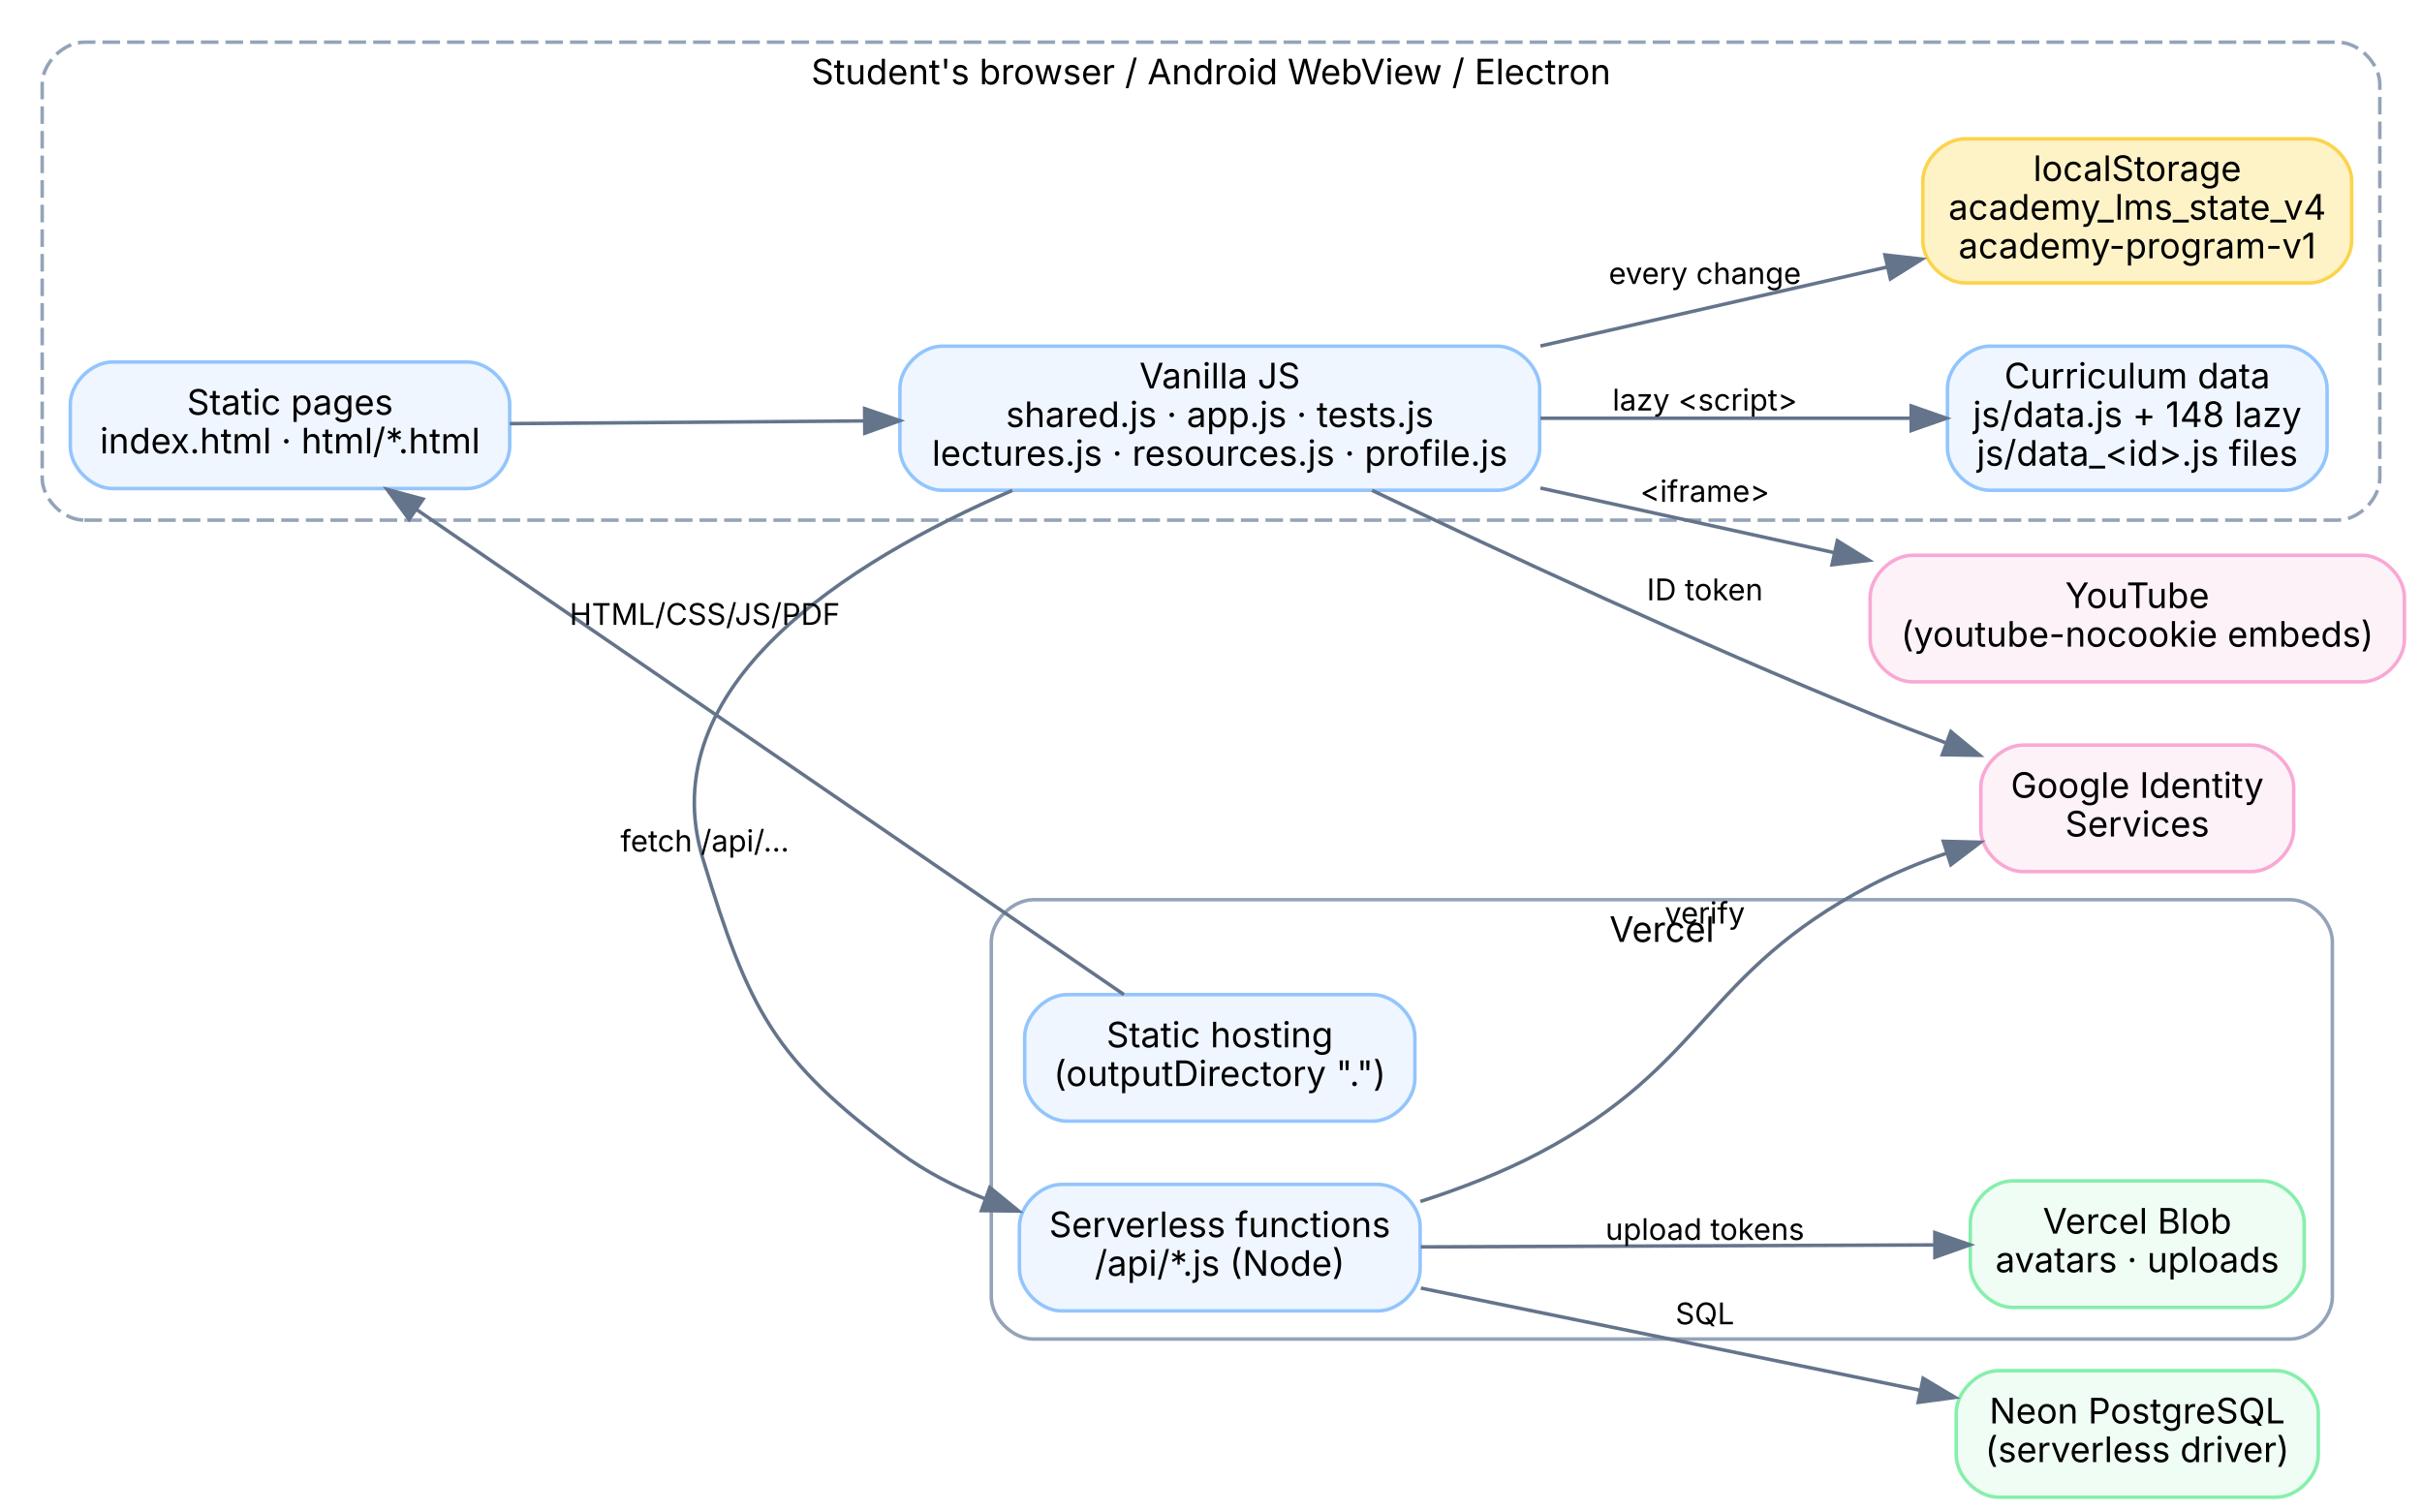
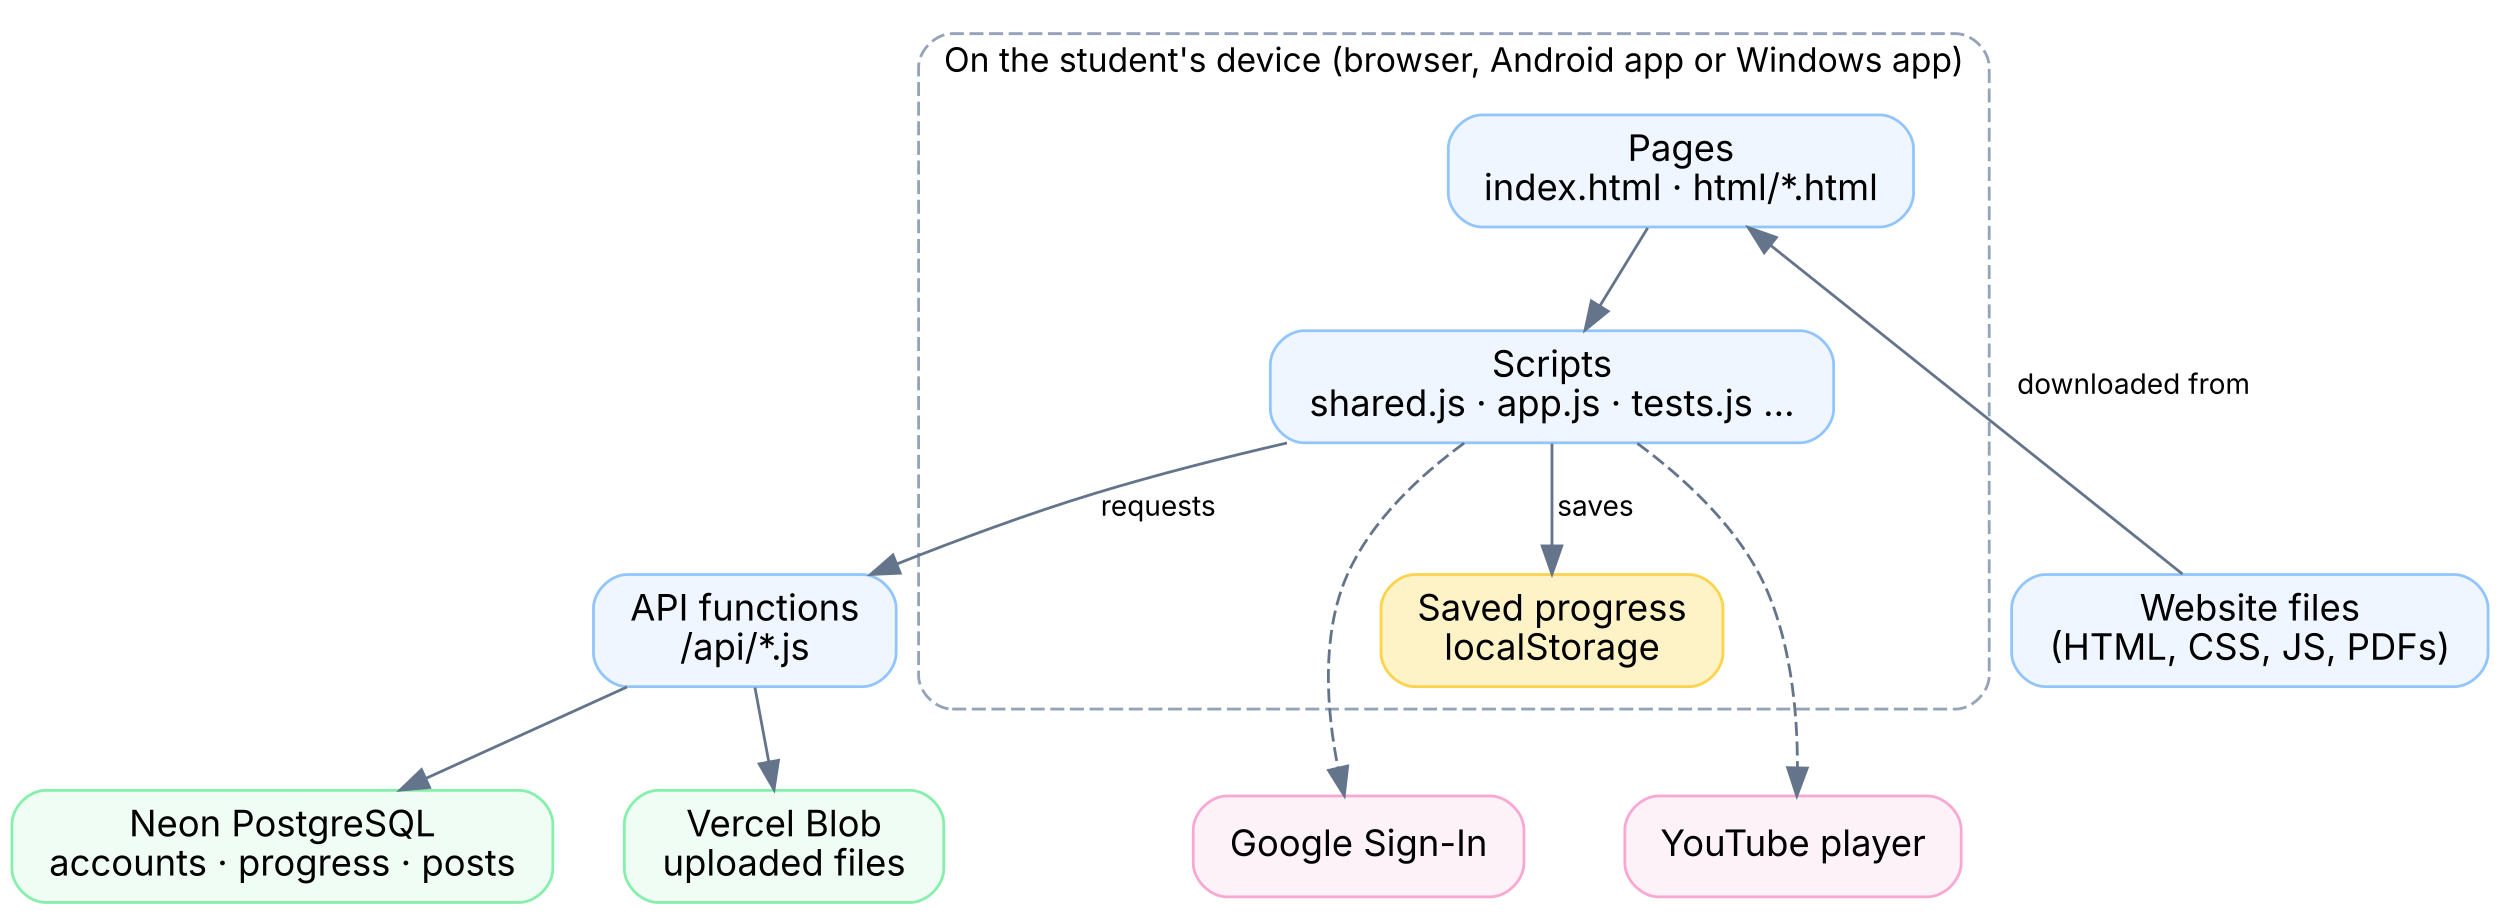
- <svg xmlns="http://www.w3.org/2000/svg" width="689pt" height="430pt" viewBox="0.00 0.00 689.00 430.00">
-   <g id="graph0" class="graph" transform="scale(1 1) rotate(0) translate(4 426)">
+ <svg xmlns="http://www.w3.org/2000/svg" width="892pt" height="326pt" viewBox="0.00 0.00 891.50 326.00">
+   <g id="graph0" class="graph" transform="scale(1 1) rotate(0) translate(4 322)">
    <g id="clust1" class="cluster">
-       <path fill="transparent" stroke="#94a3b8" stroke-dasharray="5,2" d="M20,-278C20,-278 661,-278 661,-278 667,-278 673,-284 673,-290 673,-290 673,-402 673,-402 673,-408 667,-414 661,-414 661,-414 20,-414 20,-414 14,-414 8,-408 8,-402 8,-402 8,-290 8,-290 8,-284 14,-278 20,-278" />
-       <text text-anchor="middle" x="340.5" y="-402" font-family="Inter" font-size="10.00">Student's browser / Android WebView / Electron</text>
-     </g>
-     <g id="clust2" class="cluster">
-       <path fill="transparent" stroke="#94a3b8" d="M290,-45C290,-45 647.5,-45 647.5,-45 653.5,-45 659.5,-51 659.5,-57 659.5,-57 659.5,-158 659.5,-158 659.5,-164 653.5,-170 647.5,-170 647.5,-170 290,-170 290,-170 284,-170 278,-164 278,-158 278,-158 278,-57 278,-57 278,-51 284,-45 290,-45" />
-       <text text-anchor="middle" x="468.75" y="-158" font-family="Inter" font-size="10.00">Vercel</text>
+       <path fill="transparent" stroke="#94a3b8" stroke-dasharray="5,2" d="M335.5,-69C335.5,-69 693.5,-69 693.5,-69 699.5,-69 705.5,-75 705.5,-81 705.5,-81 705.5,-298 705.5,-298 705.5,-304 699.5,-310 693.5,-310 693.5,-310 335.5,-310 335.5,-310 329.5,-310 323.5,-304 323.5,-298 323.5,-298 323.5,-81 323.5,-81 323.5,-75 329.5,-69 335.5,-69" />
+       <text text-anchor="middle" x="514.5" y="-296.4" font-family="Inter" font-size="12.00">On the student's device (browser, Android app or Windows app)</text>
    </g>
    <g id="node1" class="node">
-       <path fill="#eff6ff" stroke="#93c5fd" d="M129,-323C129,-323 28,-323 28,-323 22,-323 16,-317 16,-311 16,-311 16,-299 16,-299 16,-293 22,-287 28,-287 28,-287 129,-287 129,-287 135,-287 141,-293 141,-299 141,-299 141,-311 141,-311 141,-317 135,-323 129,-323" />
-       <text text-anchor="middle" x="78.5" y="-308" font-family="Inter" font-size="10.00">Static pages</text>
-       <text text-anchor="middle" x="78.5" y="-297" font-family="Inter" font-size="10.00">index.html · html/*.html</text>
+       <path fill="#eff6ff" stroke="#93c5fd" d="M666.5,-281C666.5,-281 524.5,-281 524.5,-281 518.5,-281 512.5,-275 512.5,-269 512.5,-269 512.5,-253 512.5,-253 512.5,-247 518.5,-241 524.5,-241 524.5,-241 666.5,-241 666.5,-241 672.5,-241 678.5,-247 678.5,-253 678.5,-253 678.5,-269 678.5,-269 678.5,-275 672.5,-281 666.5,-281" />
+       <text text-anchor="middle" x="595.5" y="-264.6" font-family="Inter" font-size="13.00">Pages</text>
+       <text text-anchor="middle" x="595.5" y="-250.6" font-family="Inter" font-size="13.00">index.html · html/*.html</text>
    </g>
    <g id="node2" class="node">
-       <path fill="#eff6ff" stroke="#93c5fd" d="M422,-327.5C422,-327.5 264,-327.5 264,-327.5 258,-327.5 252,-321.5 252,-315.5 252,-315.5 252,-298.5 252,-298.5 252,-292.5 258,-286.5 264,-286.5 264,-286.5 422,-286.5 422,-286.5 428,-286.5 434,-292.5 434,-298.5 434,-298.5 434,-315.5 434,-315.5 434,-321.5 428,-327.5 422,-327.5" />
-       <text text-anchor="middle" x="343" y="-315.5" font-family="Inter" font-size="10.00">Vanilla JS</text>
-       <text text-anchor="middle" x="343" y="-304.5" font-family="Inter" font-size="10.00">shared.js · app.js · tests.js</text>
-       <text text-anchor="middle" x="343" y="-293.5" font-family="Inter" font-size="10.00">lectures.js · resources.js · profile.js</text>
+       <path fill="#eff6ff" stroke="#93c5fd" d="M638,-204C638,-204 461,-204 461,-204 455,-204 449,-198 449,-192 449,-192 449,-176 449,-176 449,-170 455,-164 461,-164 461,-164 638,-164 638,-164 644,-164 650,-170 650,-176 650,-176 650,-192 650,-192 650,-198 644,-204 638,-204" />
+       <text text-anchor="middle" x="549.5" y="-187.6" font-family="Inter" font-size="13.00">Scripts</text>
+       <text text-anchor="middle" x="549.5" y="-173.6" font-family="Inter" font-size="13.00">shared.js · app.js · tests.js …</text>
    </g>
    <g id="edge1" class="edge">
-       <path fill="none" stroke="#64748b" d="M141.04,-305.47C170.98,-305.7 207.74,-305.98 241.59,-306.23" />
-       <polygon fill="#64748b" stroke="#64748b" points="241.97,-309.74 251.99,-306.31 242.02,-302.74 241.97,-309.74" />
+       <path fill="none" stroke="#64748b" d="M583.65,-240.69C578.45,-232.2 572.24,-222.07 566.55,-212.8" />
+       <polygon fill="#64748b" stroke="#64748b" points="569.52,-210.94 561.31,-204.25 563.55,-214.6 569.52,-210.94" />
+     </g>
+     <g id="node4" class="node">
+       <path fill="#eff6ff" stroke="#93c5fd" d="M871.5,-117C871.5,-117 725.5,-117 725.5,-117 719.5,-117 713.5,-111 713.5,-105 713.5,-105 713.5,-89 713.5,-89 713.5,-83 719.5,-77 725.5,-77 725.5,-77 871.5,-77 871.5,-77 877.5,-77 883.5,-83 883.5,-89 883.5,-89 883.5,-105 883.5,-105 883.5,-111 877.5,-117 871.5,-117" />
+       <text text-anchor="middle" x="798.5" y="-100.6" font-family="Inter" font-size="13.00">Website files</text>
+       <text text-anchor="middle" x="798.5" y="-86.6" font-family="Inter" font-size="13.00">(HTML, CSS, JS, PDFs)</text>
+     </g>
+     <g id="edge3" class="edge">
+       <path fill="none" stroke="#64748b" d="M627.59,-234.39C668.39,-201.83 737.92,-146.35 774.45,-117.19" />
+       <polygon fill="#64748b" stroke="#64748b" points="625.22,-231.81 619.58,-240.78 629.58,-237.28 625.22,-231.81" />
+       <text text-anchor="middle" x="757" y="-181.5" font-family="Inter" font-size="10.00"> downloaded from</text>
    </g>
    <g id="node3" class="node">
-       <path fill="#eff6ff" stroke="#93c5fd" d="M646,-327.5C646,-327.5 562,-327.5 562,-327.5 556,-327.5 550,-321.5 550,-315.5 550,-315.5 550,-298.5 550,-298.5 550,-292.5 556,-286.5 562,-286.5 562,-286.5 646,-286.5 646,-286.5 652,-286.5 658,-292.5 658,-298.5 658,-298.5 658,-315.5 658,-315.5 658,-321.5 652,-327.5 646,-327.5" />
-       <text text-anchor="middle" x="604" y="-315.5" font-family="Inter" font-size="10.00">Curriculum data</text>
-       <text text-anchor="middle" x="604" y="-304.5" font-family="Inter" font-size="10.00">js/data.js + 148 lazy</text>
-       <text text-anchor="middle" x="604" y="-293.5" font-family="Inter" font-size="10.00">js/data_&lt;id&gt;.js files</text>
+       <path fill="#fef3c7" stroke="#fcd34d" d="M598.5,-117C598.5,-117 500.5,-117 500.5,-117 494.5,-117 488.5,-111 488.5,-105 488.5,-105 488.5,-89 488.5,-89 488.5,-83 494.5,-77 500.5,-77 500.5,-77 598.5,-77 598.5,-77 604.5,-77 610.5,-83 610.5,-89 610.5,-89 610.5,-105 610.5,-105 610.5,-111 604.5,-117 598.5,-117" />
+       <text text-anchor="middle" x="549.5" y="-100.6" font-family="Inter" font-size="13.00">Saved progress</text>
+       <text text-anchor="middle" x="549.5" y="-86.6" font-family="Inter" font-size="13.00">localStorage</text>
    </g>
    <g id="edge2" class="edge">
-       <path fill="none" stroke="#64748b" d="M434.22,-307C469,-307 507.95,-307 539.67,-307" />
-       <polygon fill="#64748b" stroke="#64748b" points="539.69,-310.5 549.69,-307 539.69,-303.5 539.69,-310.5" />
-       <text text-anchor="middle" x="481" y="-309.2" font-family="Inter" font-size="8.50">lazy &lt;script&gt;</text>
+       <path fill="none" stroke="#64748b" d="M549.5,-163.71C549.5,-152.95 549.5,-139.33 549.5,-127.28" />
+       <polygon fill="#64748b" stroke="#64748b" points="553,-127.21 549.5,-117.21 546,-127.21 553,-127.21" />
+       <text text-anchor="middle" x="565" y="-138" font-family="Inter" font-size="10.00"> saves</text>
    </g>
-     <g id="node4" class="node">
-       <path fill="#fef3c7" stroke="#fcd34d" d="M653,-386.5C653,-386.5 555,-386.5 555,-386.5 549,-386.5 543,-380.5 543,-374.5 543,-374.5 543,-357.5 543,-357.5 543,-351.5 549,-345.5 555,-345.5 555,-345.5 653,-345.5 653,-345.5 659,-345.5 665,-351.5 665,-357.5 665,-357.5 665,-374.5 665,-374.5 665,-380.5 659,-386.5 653,-386.5" />
-       <text text-anchor="middle" x="604" y="-374.5" font-family="Inter" font-size="10.00">localStorage</text>
-       <text text-anchor="middle" x="604" y="-363.5" font-family="Inter" font-size="10.00">academy_lms_state_v4</text>
-       <text text-anchor="middle" x="604" y="-352.5" font-family="Inter" font-size="10.00">academy-program-v1</text>
+     <g id="node5" class="node">
+       <path fill="#eff6ff" stroke="#93c5fd" d="M303.5,-117C303.5,-117 219.5,-117 219.5,-117 213.5,-117 207.5,-111 207.5,-105 207.5,-105 207.5,-89 207.5,-89 207.5,-83 213.5,-77 219.5,-77 219.5,-77 303.5,-77 303.5,-77 309.5,-77 315.5,-83 315.5,-89 315.5,-89 315.5,-105 315.5,-105 315.5,-111 309.5,-117 303.5,-117" />
+       <text text-anchor="middle" x="261.5" y="-100.6" font-family="Inter" font-size="13.00">API functions</text>
+       <text text-anchor="middle" x="261.5" y="-86.6" font-family="Inter" font-size="13.00">/api/*.js</text>
    </g>
-     <g id="edge3" class="edge">
-       <path fill="none" stroke="#64748b" d="M434.22,-327.55C466.49,-334.9 502.35,-343.07 532.69,-349.98" />
-       <polygon fill="#64748b" stroke="#64748b" points="532.22,-353.47 542.75,-352.27 533.78,-346.64 532.22,-353.47" />
-       <text text-anchor="middle" x="481" y="-345.2" font-family="Inter" font-size="8.50">every change</text>
+     <g id="edge4" class="edge">
+       <path fill="none" stroke="#64748b" d="M454.94,-163.95C432.35,-158.74 408.43,-152.66 386.5,-146 362.96,-138.85 337.52,-129.41 315.77,-120.79" />
+       <polygon fill="#64748b" stroke="#64748b" points="316.96,-117.5 306.38,-117.03 314.36,-123.99 316.96,-117.5" />
+       <text text-anchor="middle" x="409" y="-138" font-family="Inter" font-size="10.00"> requests</text>
+     </g>
+     <g id="node8" class="node">
+       <path fill="#fdf2f8" stroke="#f9a8d4" d="M527.5,-38C527.5,-38 433.5,-38 433.5,-38 427.5,-38 421.5,-32 421.5,-26 421.5,-26 421.5,-14 421.5,-14 421.5,-8 427.5,-2 433.5,-2 433.5,-2 527.5,-2 527.5,-2 533.5,-2 539.5,-8 539.5,-14 539.5,-14 539.5,-26 539.5,-26 539.5,-32 533.5,-38 527.5,-38" />
+       <text text-anchor="middle" x="480.5" y="-16.6" font-family="Inter" font-size="13.00">Google Sign-In</text>
+     </g>
+     <g id="edge7" class="edge">
+       <path fill="none" stroke="#64748b" stroke-dasharray="5,2" d="M518.15,-163.9C502.49,-152.45 485.1,-136.36 476.5,-117 466.86,-95.29 469.18,-68.03 473.14,-48.11" />
+       <polygon fill="#64748b" stroke="#64748b" points="476.6,-48.68 475.38,-38.15 469.77,-47.14 476.6,-48.68" />
+     </g>
+     <g id="node9" class="node">
+       <path fill="#fdf2f8" stroke="#f9a8d4" d="M683.5,-38C683.5,-38 587.5,-38 587.5,-38 581.5,-38 575.5,-32 575.5,-26 575.5,-26 575.5,-14 575.5,-14 575.5,-8 581.5,-2 587.5,-2 587.5,-2 683.5,-2 683.5,-2 689.5,-2 695.5,-8 695.5,-14 695.5,-14 695.5,-26 695.5,-26 695.5,-32 689.5,-38 683.5,-38" />
+       <text text-anchor="middle" x="635.5" y="-16.6" font-family="Inter" font-size="13.00">YouTube player</text>
+     </g>
+     <g id="edge8" class="edge">
+       <path fill="none" stroke="#64748b" stroke-dasharray="5,2" d="M579.94,-163.81C595.62,-152.23 613.5,-136.05 623.5,-117 634.68,-95.7 637.11,-68.17 637.08,-48.06" />
+       <polygon fill="#64748b" stroke="#64748b" points="640.57,-47.94 636.86,-38.02 633.58,-48.09 640.57,-47.94" />
    </g>
    <g id="node6" class="node">
-       <path fill="#eff6ff" stroke="#93c5fd" d="M388,-89C388,-89 298,-89 298,-89 292,-89 286,-83 286,-77 286,-77 286,-65 286,-65 286,-59 292,-53 298,-53 298,-53 388,-53 388,-53 394,-53 400,-59 400,-65 400,-65 400,-77 400,-77 400,-83 394,-89 388,-89" />
-       <text text-anchor="middle" x="343" y="-74" font-family="Inter" font-size="10.00">Serverless functions</text>
-       <text text-anchor="middle" x="343" y="-63" font-family="Inter" font-size="10.00">/api/*.js (Node)</text>
+       <path fill="#f0fdf4" stroke="#86efac" d="M181,-40C181,-40 12,-40 12,-40 6,-40 0,-34 0,-28 0,-28 0,-12 0,-12 0,-6 6,0 12,0 12,0 181,0 181,0 187,0 193,-6 193,-12 193,-12 193,-28 193,-28 193,-34 187,-40 181,-40" />
+       <text text-anchor="middle" x="96.5" y="-23.6" font-family="Inter" font-size="13.00">Neon PostgreSQL</text>
+       <text text-anchor="middle" x="96.5" y="-9.6" font-family="Inter" font-size="13.00">accounts · progress · posts</text>
    </g>
    <g id="edge5" class="edge">
-       <path fill="none" stroke="#64748b" d="M283.96,-286.45C236.84,-266.08 181.01,-230.78 196,-181.5 209.01,-138.75 216.01,-124.48 252,-98 259.31,-92.62 267.69,-88.31 276.34,-84.85" />
-       <polygon fill="#64748b" stroke="#64748b" points="277.58,-88.12 285.79,-81.42 275.19,-81.54 277.58,-88.12" />
-       <text text-anchor="middle" x="196.5" y="-183.7" font-family="Inter" font-size="8.50">fetch /api/…</text>
-     </g>
-     <g id="node9" class="node">
-       <path fill="#fdf2f8" stroke="#f9a8d4" d="M636.5,-214C636.5,-214 571.5,-214 571.5,-214 565.5,-214 559.5,-208 559.5,-202 559.5,-202 559.5,-190 559.5,-190 559.5,-184 565.5,-178 571.5,-178 571.5,-178 636.5,-178 636.5,-178 642.5,-178 648.5,-184 648.5,-190 648.5,-190 648.5,-202 648.5,-202 648.5,-208 642.5,-214 636.5,-214" />
-       <text text-anchor="middle" x="604" y="-199" font-family="Inter" font-size="10.00">Google Identity</text>
-       <text text-anchor="middle" x="604" y="-188" font-family="Inter" font-size="10.00">Services</text>
-     </g>
-     <g id="edge8" class="edge">
-       <path fill="none" stroke="#64748b" d="M386.32,-286.47C423.34,-268.81 478.73,-243.07 528,-223 534.87,-220.2 542.16,-217.39 549.38,-214.69" />
-       <polygon fill="#64748b" stroke="#64748b" points="550.97,-217.84 559.14,-211.1 548.55,-211.27 550.97,-217.84" />
-       <text text-anchor="middle" x="481" y="-255.2" font-family="Inter" font-size="8.50">ID token</text>
-     </g>
-     <g id="node10" class="node">
-       <path fill="#fdf2f8" stroke="#f9a8d4" d="M668,-268C668,-268 540,-268 540,-268 534,-268 528,-262 528,-256 528,-256 528,-244 528,-244 528,-238 534,-232 540,-232 540,-232 668,-232 668,-232 674,-232 680,-238 680,-244 680,-244 680,-256 680,-256 680,-262 674,-268 668,-268" />
-       <text text-anchor="middle" x="604" y="-253" font-family="Inter" font-size="10.00">YouTube</text>
-       <text text-anchor="middle" x="604" y="-242" font-family="Inter" font-size="10.00">(youtube-nocookie embeds)</text>
-     </g>
-     <g id="edge10" class="edge">
-       <path fill="none" stroke="#64748b" d="M434.22,-287.14C461.28,-281.19 490.86,-274.68 517.59,-268.8" />
-       <polygon fill="#64748b" stroke="#64748b" points="518.68,-272.14 527.69,-266.57 517.17,-265.31 518.68,-272.14" />
-       <text text-anchor="middle" x="481" y="-283.2" font-family="Inter" font-size="8.50">&lt;iframe&gt;</text>
-     </g>
-     <g id="node5" class="node">
-       <path fill="#eff6ff" stroke="#93c5fd" d="M386.5,-143C386.5,-143 299.5,-143 299.5,-143 293.5,-143 287.5,-137 287.5,-131 287.5,-131 287.5,-119 287.5,-119 287.5,-113 293.5,-107 299.5,-107 299.5,-107 386.5,-107 386.5,-107 392.5,-107 398.5,-113 398.5,-119 398.5,-119 398.5,-131 398.5,-131 398.5,-137 392.5,-143 386.5,-143" />
-       <text text-anchor="middle" x="343" y="-128" font-family="Inter" font-size="10.00">Static hosting</text>
-       <text text-anchor="middle" x="343" y="-117" font-family="Inter" font-size="10.00">(outputDirectory ".")</text>
-     </g>
-     <g id="edge4" class="edge">
-       <path fill="none" stroke="#64748b" d="M315.71,-143.03C268.16,-175.63 167.88,-244.39 114.57,-280.96" />
-       <polygon fill="#64748b" stroke="#64748b" points="112.38,-278.21 106.11,-286.75 116.34,-283.98 112.38,-278.21" />
-       <text text-anchor="middle" x="196.5" y="-248.2" font-family="Inter" font-size="8.50">HTML/CSS/JS/PDF</text>
+       <path fill="none" stroke="#64748b" d="M219.44,-76.88C197.62,-66.96 170.79,-54.77 147.76,-44.3" />
+       <polygon fill="#64748b" stroke="#64748b" points="149.04,-41.04 138.49,-40.08 146.14,-47.41 149.04,-41.04" />
    </g>
    <g id="node7" class="node">
-       <path fill="#f0fdf4" stroke="#86efac" d="M639.5,-90C639.5,-90 568.5,-90 568.5,-90 562.5,-90 556.5,-84 556.5,-78 556.5,-78 556.5,-66 556.5,-66 556.5,-60 562.5,-54 568.5,-54 568.5,-54 639.5,-54 639.5,-54 645.5,-54 651.5,-60 651.5,-66 651.5,-66 651.5,-78 651.5,-78 651.5,-84 645.5,-90 639.5,-90" />
-       <text text-anchor="middle" x="604" y="-75" font-family="Inter" font-size="10.00">Vercel Blob</text>
-       <text text-anchor="middle" x="604" y="-64" font-family="Inter" font-size="10.00">avatars · uploads</text>
-     </g>
-     <g id="edge7" class="edge">
-       <path fill="none" stroke="#64748b" d="M400.2,-71.22C443.45,-71.38 502.96,-71.61 546.33,-71.78" />
-       <polygon fill="#64748b" stroke="#64748b" points="546.42,-75.28 556.43,-71.82 546.44,-68.28 546.42,-75.28" />
-       <text text-anchor="middle" x="481" y="-73.2" font-family="Inter" font-size="8.50">upload tokens</text>
-     </g>
-     <g id="node8" class="node">
-       <path fill="#f0fdf4" stroke="#86efac" d="M643.5,-36C643.5,-36 564.5,-36 564.5,-36 558.5,-36 552.5,-30 552.5,-24 552.5,-24 552.5,-12 552.5,-12 552.5,-6 558.5,0 564.5,0 564.5,0 643.5,0 643.5,0 649.5,0 655.5,-6 655.5,-12 655.5,-12 655.5,-24 655.5,-24 655.5,-30 649.5,-36 643.5,-36" />
-       <text text-anchor="middle" x="604" y="-21" font-family="Inter" font-size="10.00">Neon PostgreSQL</text>
-       <text text-anchor="middle" x="604" y="-10" font-family="Inter" font-size="10.00">(serverless driver)</text>
+       <path fill="#f0fdf4" stroke="#86efac" d="M320.5,-40C320.5,-40 230.5,-40 230.5,-40 224.5,-40 218.5,-34 218.5,-28 218.5,-28 218.5,-12 218.5,-12 218.5,-6 224.5,0 230.5,0 230.5,0 320.5,0 320.5,0 326.5,0 332.5,-6 332.5,-12 332.5,-12 332.5,-28 332.5,-28 332.5,-34 326.5,-40 320.5,-40" />
+       <text text-anchor="middle" x="275.5" y="-23.6" font-family="Inter" font-size="13.00">Vercel Blob</text>
+       <text text-anchor="middle" x="275.5" y="-9.6" font-family="Inter" font-size="13.00">uploaded files</text>
    </g>
    <g id="edge6" class="edge">
-       <path fill="none" stroke="#64748b" d="M400.2,-59.5C442.07,-50.93 499.19,-39.24 542.14,-30.45" />
-       <polygon fill="#64748b" stroke="#64748b" points="543.08,-33.83 552.18,-28.4 541.68,-26.98 543.08,-33.83" />
-       <text text-anchor="middle" x="481" y="-49.2" font-family="Inter" font-size="8.50">SQL</text>
-     </g>
-     <g id="edge9" class="edge">
-       <path fill="none" stroke="#64748b" d="M400.07,-84.14C411.63,-87.86 423.47,-92.44 434,-98 481.51,-123.08 480.41,-149.07 528,-174 534.85,-177.59 542.36,-180.67 549.9,-183.29" />
-       <polygon fill="#64748b" stroke="#64748b" points="548.83,-186.62 559.42,-186.36 550.98,-179.96 548.83,-186.62" />
-       <text text-anchor="middle" x="481" y="-163.2" font-family="Inter" font-size="8.50">verify</text>
+       <path fill="none" stroke="#64748b" d="M265.11,-76.69C266.61,-68.64 268.39,-59.11 270.04,-50.24" />
+       <polygon fill="#64748b" stroke="#64748b" points="273.51,-50.72 271.91,-40.25 266.63,-49.44 273.51,-50.72" />
    </g>
  </g>
</svg>
